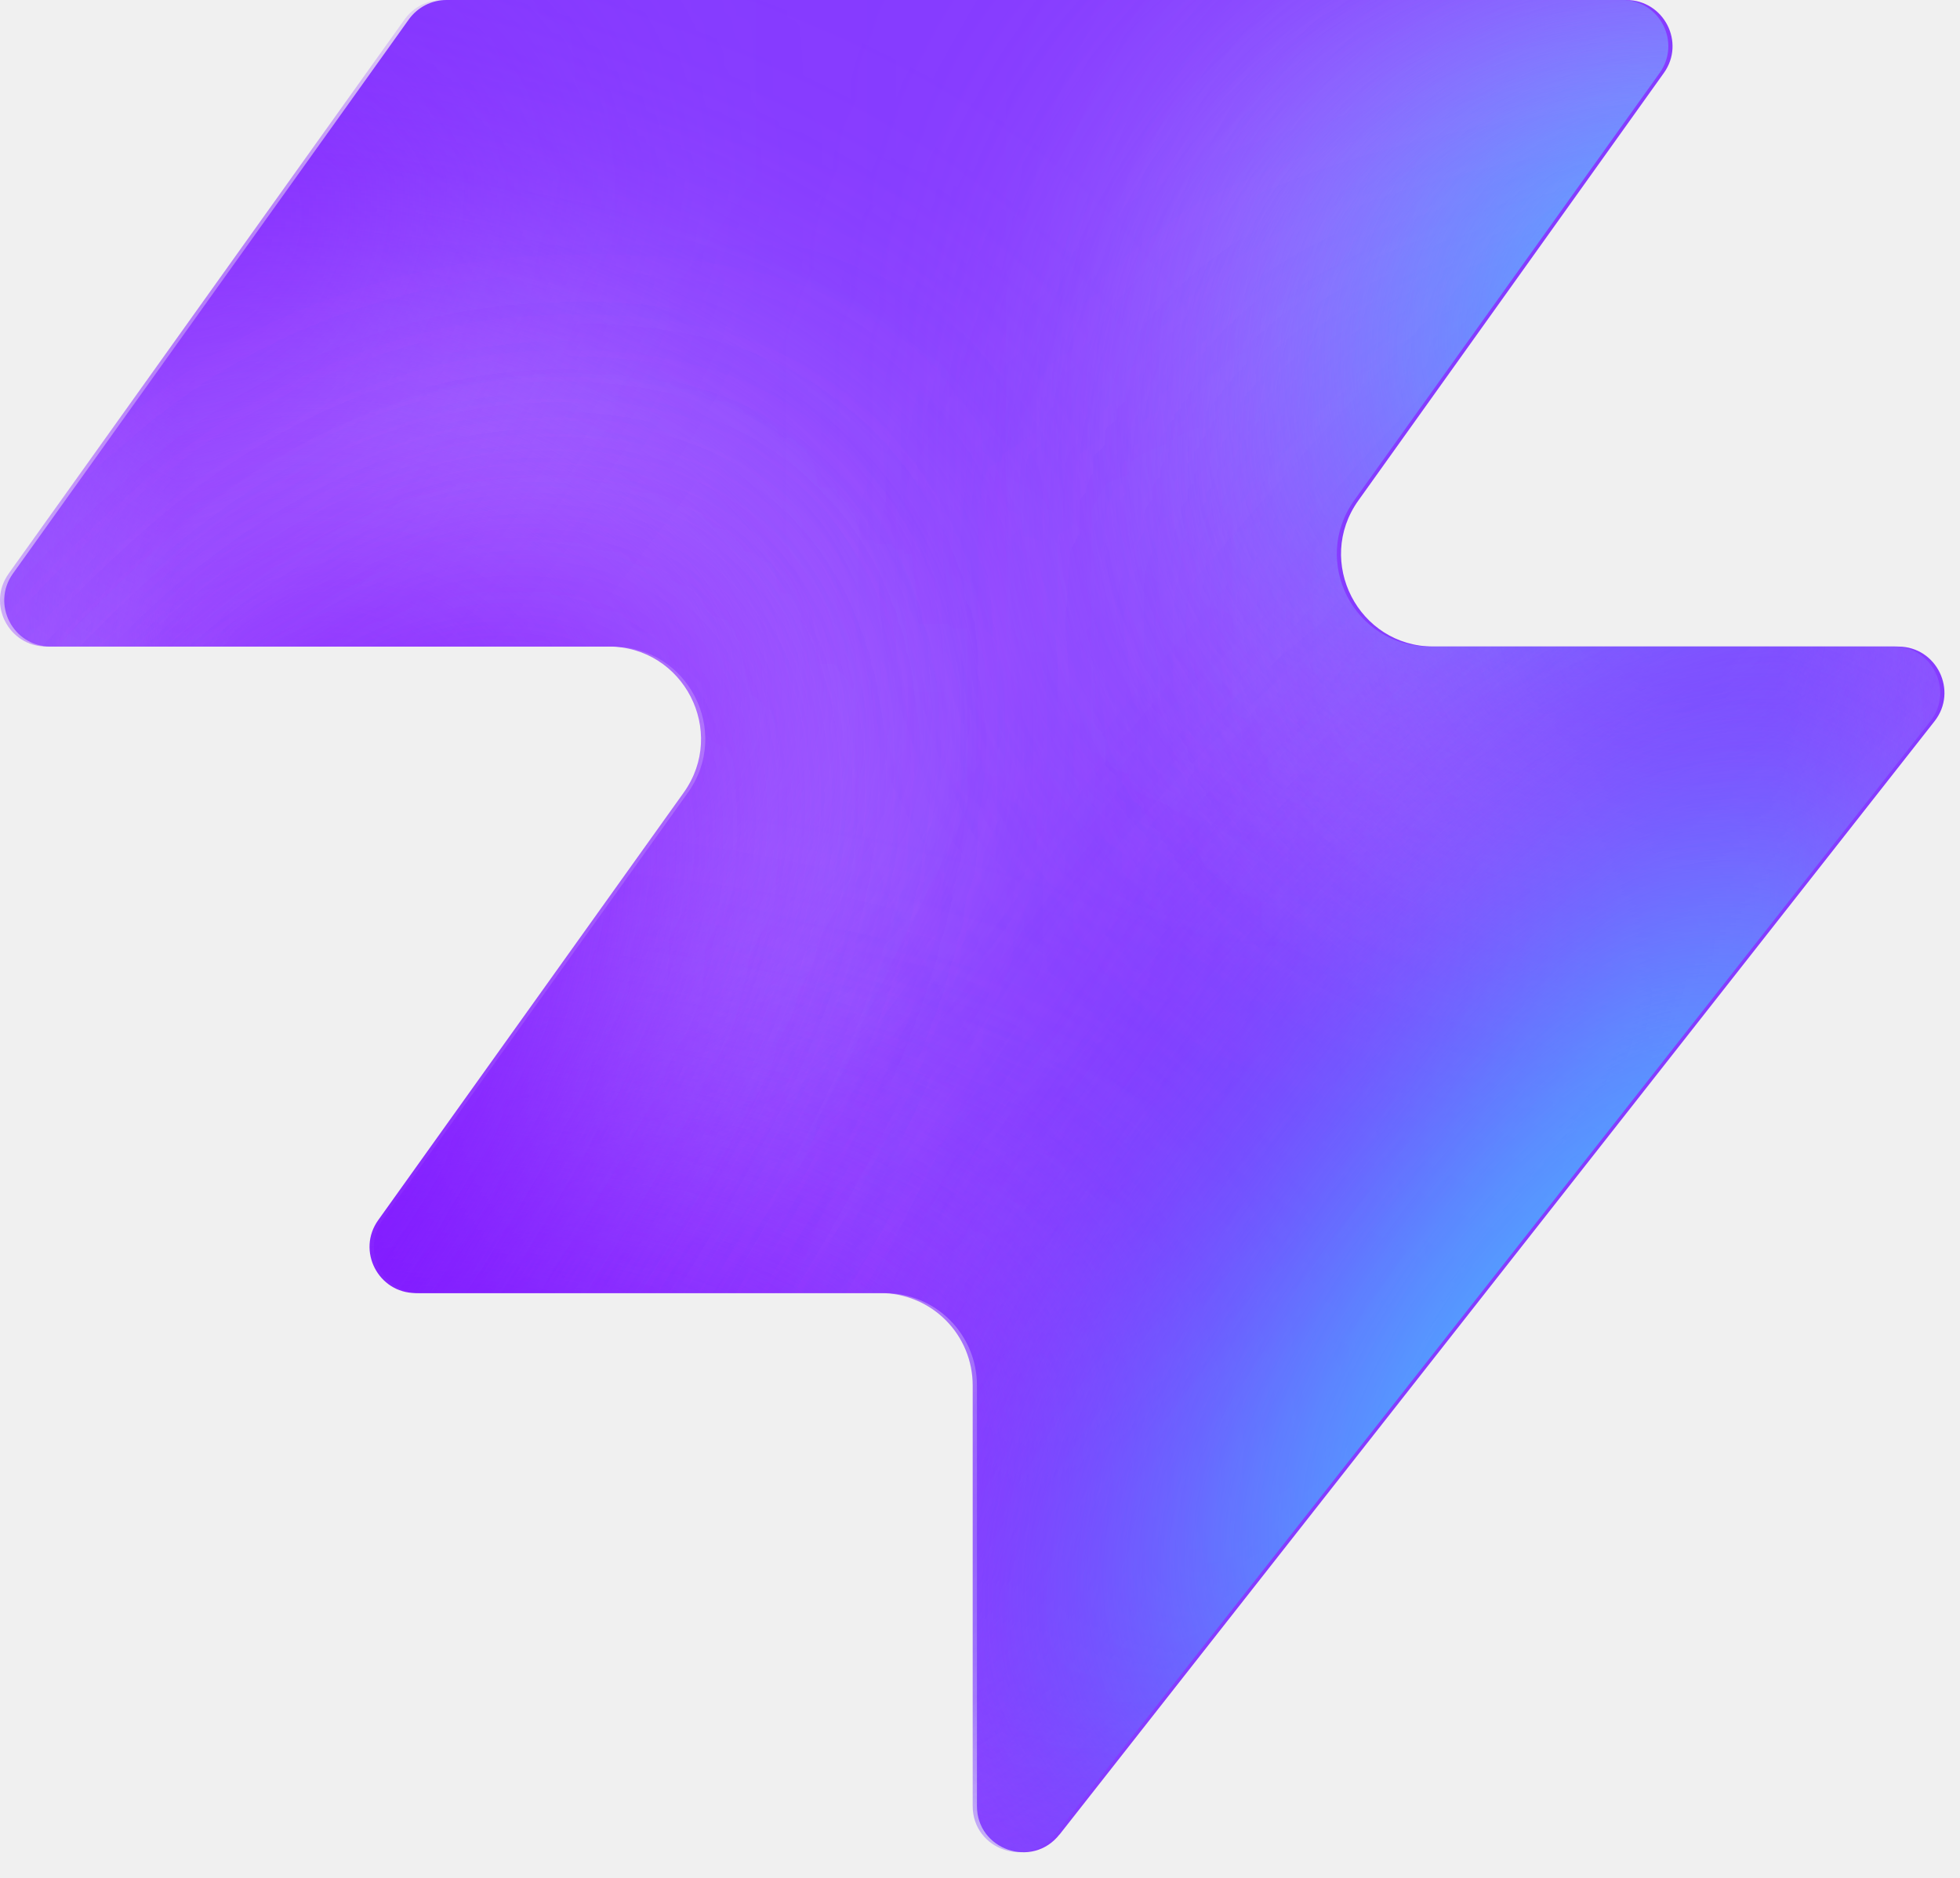
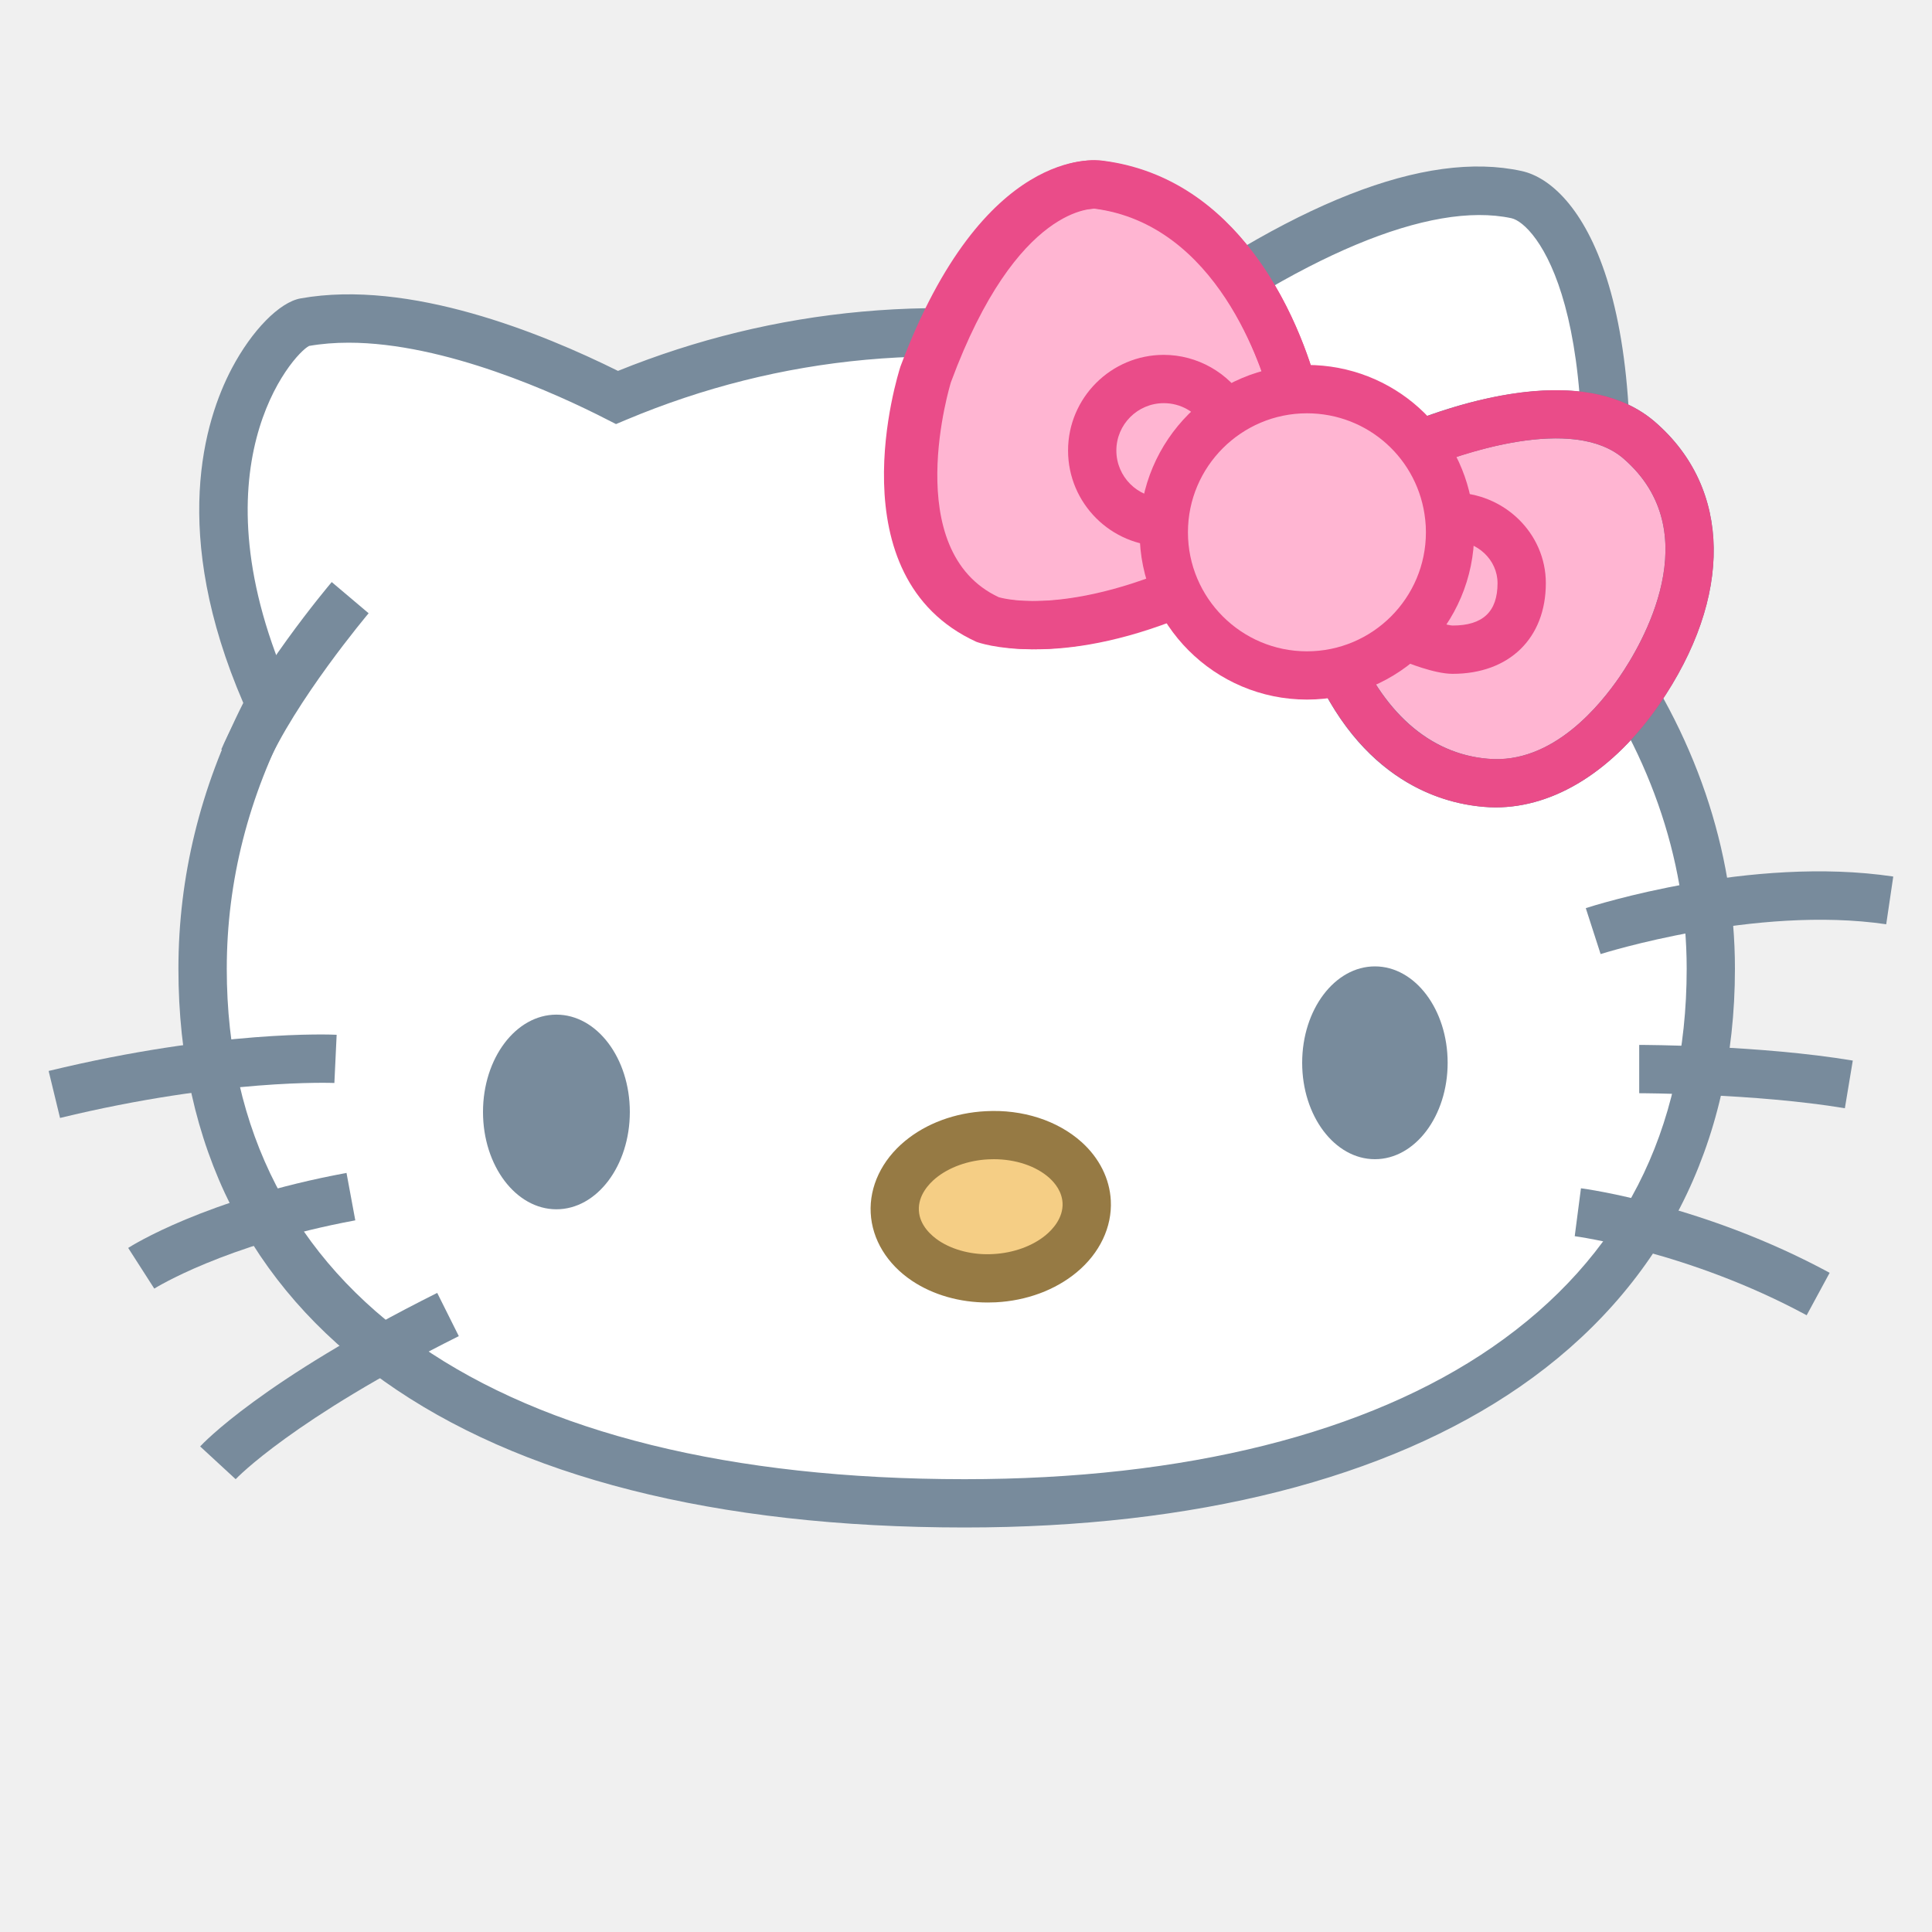
- <svg xmlns="http://www.w3.org/2000/svg" width="48" height="46" fill="none" viewBox="0 0 48 46">
-   <path fill="#863bff" d="M25.946 44.938c-.664.845-2.021.375-2.021-.698V33.937a2.26 2.26 0 0 0-2.262-2.262H10.287c-.92 0-1.456-1.04-.92-1.788l7.48-10.471c1.07-1.497 0-3.578-1.842-3.578H1.237c-.92 0-1.456-1.04-.92-1.788L10.013.474c.214-.297.556-.474.92-.474h28.894c.92 0 1.456 1.04.92 1.788l-7.48 10.471c-1.07 1.498 0 3.579 1.842 3.579h11.377c.943 0 1.473 1.088.89 1.83L25.947 44.94z" style="fill:#863bff;fill:color(display-p3 .525 .23 1);fill-opacity:1" />
-   <mask id="a" width="48" height="46" x="0" y="0" maskUnits="userSpaceOnUse" style="mask-type:alpha">
-     <path fill="#000" d="M25.842 44.938c-.664.844-2.021.375-2.021-.698V33.937a2.26 2.26 0 0 0-2.262-2.262H10.183c-.92 0-1.456-1.04-.92-1.788l7.48-10.471c1.07-1.498 0-3.579-1.842-3.579H1.133c-.92 0-1.456-1.04-.92-1.787L9.91.473c.214-.297.556-.474.92-.474h28.894c.92 0 1.456 1.04.92 1.788l-7.48 10.471c-1.07 1.498 0 3.578 1.842 3.578h11.377c.943 0 1.473 1.088.89 1.832L25.843 44.94z" style="fill:#000;fill-opacity:1" />
-   </mask>
-   <g mask="url(#a)">
-     <g filter="url(#b)">
-       <ellipse cx="5.508" cy="14.704" fill="#ede6ff" rx="5.508" ry="14.704" style="fill:#ede6ff;fill:color(display-p3 .927 .903 1);fill-opacity:1" transform="matrix(.00324 1 1 -.00324 -4.47 31.516)" />
-     </g>
-     <g filter="url(#c)">
-       <ellipse cx="10.399" cy="29.851" fill="#ede6ff" rx="10.399" ry="29.851" style="fill:#ede6ff;fill:color(display-p3 .927 .903 1);fill-opacity:1" transform="matrix(.00324 1 1 -.00324 -39.328 7.883)" />
-     </g>
-     <g filter="url(#d)">
-       <ellipse cx="5.508" cy="30.487" fill="#7e14ff" rx="5.508" ry="30.487" style="fill:#7e14ff;fill:color(display-p3 .492 .077 1);fill-opacity:1" transform="rotate(89.814 -25.913 -14.639)scale(1 -1)" />
-     </g>
-     <g filter="url(#e)">
-       <ellipse cx="5.508" cy="30.599" fill="#7e14ff" rx="5.508" ry="30.599" style="fill:#7e14ff;fill:color(display-p3 .492 .077 1);fill-opacity:1" transform="rotate(89.814 -32.644 -3.334)scale(1 -1)" />
-     </g>
-     <g filter="url(#f)">
-       <ellipse cx="5.508" cy="30.599" fill="#7e14ff" rx="5.508" ry="30.599" style="fill:#7e14ff;fill:color(display-p3 .492 .077 1);fill-opacity:1" transform="matrix(.00324 1 1 -.00324 -34.34 30.47)" />
-     </g>
-     <g filter="url(#g)">
-       <ellipse cx="14.072" cy="22.078" fill="#ede6ff" rx="14.072" ry="22.078" style="fill:#ede6ff;fill:color(display-p3 .927 .903 1);fill-opacity:1" transform="rotate(93.35 24.506 48.493)scale(-1 1)" />
-     </g>
-     <g filter="url(#h)">
-       <ellipse cx="3.47" cy="21.501" fill="#7e14ff" rx="3.47" ry="21.501" style="fill:#7e14ff;fill:color(display-p3 .492 .077 1);fill-opacity:1" transform="rotate(89.009 28.708 47.59)scale(-1 1)" />
-     </g>
-     <g filter="url(#i)">
-       <ellipse cx="3.47" cy="21.501" fill="#7e14ff" rx="3.47" ry="21.501" style="fill:#7e14ff;fill:color(display-p3 .492 .077 1);fill-opacity:1" transform="rotate(89.009 28.708 47.59)scale(-1 1)" />
-     </g>
-     <g filter="url(#j)">
-       <ellipse cx=".387" cy="8.972" fill="#7e14ff" rx="4.407" ry="29.108" style="fill:#7e14ff;fill:color(display-p3 .492 .077 1);fill-opacity:1" transform="rotate(39.51 .387 8.972)" />
-     </g>
-     <g filter="url(#k)">
-       <ellipse cx="47.523" cy="-6.092" fill="#7e14ff" rx="4.407" ry="29.108" style="fill:#7e14ff;fill:color(display-p3 .492 .077 1);fill-opacity:1" transform="rotate(37.892 47.523 -6.092)" />
-     </g>
-     <g filter="url(#l)">
-       <ellipse cx="41.412" cy="6.333" fill="#47bfff" rx="5.971" ry="9.665" style="fill:#47bfff;fill:color(display-p3 .28 .748 1);fill-opacity:1" transform="rotate(37.892 41.412 6.333)" />
-     </g>
-     <g filter="url(#m)">
-       <ellipse cx="-1.879" cy="38.332" fill="#7e14ff" rx="4.407" ry="29.108" style="fill:#7e14ff;fill:color(display-p3 .492 .077 1);fill-opacity:1" transform="rotate(37.892 -1.88 38.332)" />
-     </g>
-     <g filter="url(#n)">
-       <ellipse cx="-1.879" cy="38.332" fill="#7e14ff" rx="4.407" ry="29.108" style="fill:#7e14ff;fill:color(display-p3 .492 .077 1);fill-opacity:1" transform="rotate(37.892 -1.88 38.332)" />
-     </g>
-     <g filter="url(#o)">
-       <ellipse cx="35.651" cy="29.907" fill="#7e14ff" rx="4.407" ry="29.108" style="fill:#7e14ff;fill:color(display-p3 .492 .077 1);fill-opacity:1" transform="rotate(37.892 35.651 29.907)" />
-     </g>
-     <g filter="url(#p)">
-       <ellipse cx="38.418" cy="32.4" fill="#47bfff" rx="5.971" ry="15.297" style="fill:#47bfff;fill:color(display-p3 .28 .748 1);fill-opacity:1" transform="rotate(37.892 38.418 32.4)" />
-     </g>
-   </g>
-   <defs>
-     <filter id="b" width="60.045" height="41.654" x="-19.77" y="16.149" color-interpolation-filters="sRGB" filterUnits="userSpaceOnUse">
-       <feFlood flood-opacity="0" result="BackgroundImageFix" />
-       <feBlend in="SourceGraphic" in2="BackgroundImageFix" result="shape" />
-       <feGaussianBlur result="effect1_foregroundBlur_2002_17158" stdDeviation="7.659" />
-     </filter>
-     <filter id="c" width="90.34" height="51.437" x="-54.613" y="-7.533" color-interpolation-filters="sRGB" filterUnits="userSpaceOnUse">
-       <feFlood flood-opacity="0" result="BackgroundImageFix" />
-       <feBlend in="SourceGraphic" in2="BackgroundImageFix" result="shape" />
-       <feGaussianBlur result="effect1_foregroundBlur_2002_17158" stdDeviation="7.659" />
-     </filter>
-     <filter id="d" width="79.355" height="29.4" x="-49.64" y="2.03" color-interpolation-filters="sRGB" filterUnits="userSpaceOnUse">
-       <feFlood flood-opacity="0" result="BackgroundImageFix" />
-       <feBlend in="SourceGraphic" in2="BackgroundImageFix" result="shape" />
-       <feGaussianBlur result="effect1_foregroundBlur_2002_17158" stdDeviation="4.596" />
-     </filter>
-     <filter id="e" width="79.579" height="29.4" x="-45.045" y="20.029" color-interpolation-filters="sRGB" filterUnits="userSpaceOnUse">
-       <feFlood flood-opacity="0" result="BackgroundImageFix" />
-       <feBlend in="SourceGraphic" in2="BackgroundImageFix" result="shape" />
-       <feGaussianBlur result="effect1_foregroundBlur_2002_17158" stdDeviation="4.596" />
-     </filter>
-     <filter id="f" width="79.579" height="29.4" x="-43.513" y="21.178" color-interpolation-filters="sRGB" filterUnits="userSpaceOnUse">
-       <feFlood flood-opacity="0" result="BackgroundImageFix" />
-       <feBlend in="SourceGraphic" in2="BackgroundImageFix" result="shape" />
-       <feGaussianBlur result="effect1_foregroundBlur_2002_17158" stdDeviation="4.596" />
-     </filter>
-     <filter id="g" width="74.749" height="58.852" x="15.756" y="-17.901" color-interpolation-filters="sRGB" filterUnits="userSpaceOnUse">
-       <feFlood flood-opacity="0" result="BackgroundImageFix" />
-       <feBlend in="SourceGraphic" in2="BackgroundImageFix" result="shape" />
-       <feGaussianBlur result="effect1_foregroundBlur_2002_17158" stdDeviation="7.659" />
-     </filter>
-     <filter id="h" width="61.377" height="25.362" x="23.548" y="2.284" color-interpolation-filters="sRGB" filterUnits="userSpaceOnUse">
-       <feFlood flood-opacity="0" result="BackgroundImageFix" />
-       <feBlend in="SourceGraphic" in2="BackgroundImageFix" result="shape" />
-       <feGaussianBlur result="effect1_foregroundBlur_2002_17158" stdDeviation="4.596" />
-     </filter>
-     <filter id="i" width="61.377" height="25.362" x="23.548" y="2.284" color-interpolation-filters="sRGB" filterUnits="userSpaceOnUse">
-       <feFlood flood-opacity="0" result="BackgroundImageFix" />
-       <feBlend in="SourceGraphic" in2="BackgroundImageFix" result="shape" />
-       <feGaussianBlur result="effect1_foregroundBlur_2002_17158" stdDeviation="4.596" />
-     </filter>
-     <filter id="j" width="56.045" height="63.649" x="-27.636" y="-22.853" color-interpolation-filters="sRGB" filterUnits="userSpaceOnUse">
-       <feFlood flood-opacity="0" result="BackgroundImageFix" />
-       <feBlend in="SourceGraphic" in2="BackgroundImageFix" result="shape" />
-       <feGaussianBlur result="effect1_foregroundBlur_2002_17158" stdDeviation="4.596" />
-     </filter>
-     <filter id="k" width="54.814" height="64.646" x="20.116" y="-38.415" color-interpolation-filters="sRGB" filterUnits="userSpaceOnUse">
-       <feFlood flood-opacity="0" result="BackgroundImageFix" />
-       <feBlend in="SourceGraphic" in2="BackgroundImageFix" result="shape" />
-       <feGaussianBlur result="effect1_foregroundBlur_2002_17158" stdDeviation="4.596" />
-     </filter>
-     <filter id="l" width="33.541" height="35.313" x="24.641" y="-11.323" color-interpolation-filters="sRGB" filterUnits="userSpaceOnUse">
-       <feFlood flood-opacity="0" result="BackgroundImageFix" />
-       <feBlend in="SourceGraphic" in2="BackgroundImageFix" result="shape" />
-       <feGaussianBlur result="effect1_foregroundBlur_2002_17158" stdDeviation="4.596" />
-     </filter>
-     <filter id="m" width="54.814" height="64.646" x="-29.286" y="6.009" color-interpolation-filters="sRGB" filterUnits="userSpaceOnUse">
-       <feFlood flood-opacity="0" result="BackgroundImageFix" />
-       <feBlend in="SourceGraphic" in2="BackgroundImageFix" result="shape" />
-       <feGaussianBlur result="effect1_foregroundBlur_2002_17158" stdDeviation="4.596" />
-     </filter>
-     <filter id="n" width="54.814" height="64.646" x="-29.286" y="6.009" color-interpolation-filters="sRGB" filterUnits="userSpaceOnUse">
-       <feFlood flood-opacity="0" result="BackgroundImageFix" />
-       <feBlend in="SourceGraphic" in2="BackgroundImageFix" result="shape" />
-       <feGaussianBlur result="effect1_foregroundBlur_2002_17158" stdDeviation="4.596" />
-     </filter>
-     <filter id="o" width="54.814" height="64.646" x="8.244" y="-2.416" color-interpolation-filters="sRGB" filterUnits="userSpaceOnUse">
-       <feFlood flood-opacity="0" result="BackgroundImageFix" />
-       <feBlend in="SourceGraphic" in2="BackgroundImageFix" result="shape" />
-       <feGaussianBlur result="effect1_foregroundBlur_2002_17158" stdDeviation="4.596" />
-     </filter>
-     <filter id="p" width="39.409" height="43.623" x="18.713" y="10.588" color-interpolation-filters="sRGB" filterUnits="userSpaceOnUse">
-       <feFlood flood-opacity="0" result="BackgroundImageFix" />
-       <feBlend in="SourceGraphic" in2="BackgroundImageFix" result="shape" />
-       <feGaussianBlur result="effect1_foregroundBlur_2002_17158" stdDeviation="4.596" />
-     </filter>
-   </defs>
+ <svg xmlns="http://www.w3.org/2000/svg" viewBox="0 0 40 40" width="480px" height="480px" baseProfile="basic">
+   <path fill="#fff" d="M32.999,13.16c0.895-6.952-0.783-8.953-1.601-9.131c-2.657-0.579-6.475,2.124-8.003,3.272 c-1.24-0.265-2.526-0.421-3.852-0.421c-2.449,0-4.736,0.494-6.769,1.348c-1.265-0.646-4.2-1.961-6.462-1.559 c-0.501,0.089-3.053,2.739-0.72,7.901c-0.89,1.676-1.397,3.532-1.397,5.486c0,7.219,6.033,11.066,15.772,11.068 c9.315,0.002,15.454-3.849,15.454-11.068C35.42,17.534,34.52,15.174,32.999,13.16z" />
+   <path fill="#788b9c" d="M19.973,31.625c-0.003,0-0.004,0-0.007,0C9.625,31.623,3.694,27.406,3.694,20.057 c0-1.897,0.452-3.747,1.343-5.504C3.517,11.031,4.229,8.71,4.799,7.628c0.417-0.79,0.989-1.373,1.425-1.45 c2.248-0.402,5.002,0.722,6.571,1.501c3.228-1.306,6.761-1.663,10.481-0.912c3.469-2.574,6.234-3.663,8.229-3.226 c1.158,0.252,2.871,2.535,2.016,9.482c1.57,2.145,2.399,4.572,2.399,7.033c0,3.649-1.539,6.642-4.449,8.653 C28.711,30.617,24.734,31.625,19.973,31.625z M7.217,7.095c-0.28,0-0.555,0.021-0.817,0.067c-0.33,0.161-2.461,2.539-0.352,7.202 l0.101,0.224l-0.115,0.217c-0.889,1.675-1.339,3.441-1.339,5.252c0,6.715,5.566,10.566,15.271,10.568c0.002,0,0.005,0,0.007,0 c4.558,0,8.337-0.946,10.93-2.737c2.666-1.843,4.018-4.478,4.018-7.831c0-2.305-0.802-4.585-2.32-6.595l-0.122-0.163l0.025-0.202 c0.864-6.717-0.735-8.476-1.211-8.579c-1.678-0.361-4.379,0.765-7.596,3.184l-0.183,0.137l-0.223-0.047 c-3.687-0.788-7.163-0.429-10.323,0.898l-0.214,0.09l-0.207-0.105C11.55,8.164,9.216,7.095,7.217,7.095z" />
+   <path fill="#788b9c" d="M1.243,23.146l-0.236-0.973c3.521-0.854,5.866-0.755,5.963-0.749l-0.047,0.998 C6.9,22.421,4.614,22.327,1.243,23.146z" />
+   <path fill="#788b9c" d="M3.194,26.679l-0.54-0.842c0.063-0.041,1.598-1.012,4.52-1.553l0.182,0.982 C4.646,25.769,3.209,26.67,3.194,26.679z" />
+   <path fill="#788b9c" d="M4.879,30.625l-0.735-0.678c0.05-0.055,1.269-1.358,4.908-3.179l0.447,0.895 C6.058,29.384,4.89,30.612,4.879,30.625z" />
+   <path fill="#ffb5d2" d="M26.846,8.374c0,0-0.847-4.128-4.128-4.552c0,0-2.011-0.318-3.599,3.916c0,0-1.27,3.916,1.27,5.081 c0,0,1.694,0.635,4.869-0.953L26.846,8.374z" />
+   <path fill="#ea4c89" d="M21.371,13.442c-0.728,0-1.122-0.141-1.157-0.154c-2.943-1.348-1.628-5.525-1.57-5.703 c1.72-4.586,4.053-4.271,4.153-4.256c3.58,0.461,4.502,4.762,4.54,4.944l0.032,0.159l-1.729,3.803l-0.158,0.079 C23.648,13.231,22.261,13.442,21.371,13.442z M20.598,12.365c0.01,0,1.514,0.471,4.28-0.868l1.442-3.173 c-0.187-0.708-1.116-3.677-3.665-4.005c-0.023,0.009-1.671-0.126-3.068,3.596C19.584,7.928,18.495,11.402,20.598,12.365 C20.598,12.365,20.598,12.365,20.598,12.365z" />
+   <path fill="#ffb5d2" d="M28.858,9.433c0,0,3.493-1.694,5.081-0.318c1.588,1.376,1.164,3.493,0,5.187 c-0.782,1.137-1.905,2.011-3.175,1.905s-2.54-0.953-3.281-2.964L28.858,9.433z" />
+   <path fill="#66798f" d="M30.966,16.716c-0.082,0-0.163-0.004-0.245-0.011c-0.962-0.08-2.723-0.613-3.708-3.289l-0.063-0.171 l1.507-4.174l0.184-0.089c0.153-0.075,3.811-1.821,5.626-0.245c1.587,1.375,1.619,3.615,0.085,5.848 C33.411,15.951,32.189,16.716,30.966,16.716z M28.015,13.238c0.597,1.495,1.582,2.37,2.789,2.471 c1.354,0.122,2.347-1.146,2.723-1.69c0.465-0.676,1.845-3.001,0.085-4.525c-1.029-0.892-3.338-0.145-4.354,0.306L28.015,13.238z" />
+   <path fill="#788b9c" d="M33.139,19.753l-0.307-0.951c0.138-0.045,3.425-1.095,6.366-0.654l-0.146,0.988 C36.343,18.737,33.171,19.744,33.139,19.753z" />
+   <path fill="#788b9c" d="M38.196,22.945c-1.844-0.307-4.233-0.311-4.258-0.311v-1c0.102,0,2.498,0.004,4.422,0.324 L38.196,22.945z" />
+   <path fill="#788b9c" d="M37.405,27.231c-2.432-1.316-4.778-1.634-4.802-1.637l0.129-0.992 c0.104,0.014,2.557,0.346,5.149,1.75L37.405,27.231z" />
+   <ellipse cx="11.52" cy="23.022" fill="#788b9c" rx="1.52" ry="2.015" />
+   <ellipse cx="28.466" cy="22.004" fill="#788b9c" rx="1.506" ry="1.996" />
+   <ellipse cx="20.512" cy="24.983" fill="#f5ce85" rx="1.989" ry="1.481" transform="rotate(-2.987 20.53 25.005)" />
+   <path fill="#967a44" d="M20.449,26.967c-0.578,0-1.129-0.157-1.565-0.448c-0.517-0.345-0.829-0.857-0.857-1.406 c-0.029-0.548,0.229-1.091,0.707-1.487c0.442-0.367,1.038-0.588,1.676-0.62c0.759-0.042,1.488,0.193,1.986,0.642 c0.365,0.329,0.579,0.758,0.602,1.207c0.029,0.548-0.229,1.091-0.707,1.487c-0.442,0.367-1.037,0.588-1.675,0.621h-0.001 C20.56,26.965,20.504,26.967,20.449,26.967z M20.575,24c-0.038,0-0.076,0.001-0.114,0.003c-0.418,0.021-0.815,0.165-1.09,0.392 c-0.137,0.113-0.363,0.351-0.347,0.666s0.267,0.527,0.414,0.626c0.297,0.198,0.712,0.302,1.125,0.277 c0.417-0.022,0.814-0.165,1.089-0.393c0.136-0.113,0.363-0.351,0.347-0.666c-0.013-0.234-0.155-0.41-0.273-0.517 C21.452,24.142,21.028,24,20.575,24z" />
+   <path fill="#ea4c89" d="M24.095,11.309c-1.093,0-1.982-0.889-1.982-1.981s0.89-1.981,1.982-1.981 c0.691,0,1.342,0.368,1.698,0.96l-0.857,0.516c-0.179-0.298-0.493-0.476-0.841-0.476c-0.542,0-0.982,0.44-0.982,0.981 s0.44,0.981,0.982,0.981V11.309z" />
+   <path fill="#ea4c89" d="M30.075,13.951c-0.389,0-0.985-0.251-0.991-0.253l0.395-0.92c0.186,0.08,0.504,0.172,0.597,0.173 c0.625,0,0.929-0.287,0.929-0.877c0-0.483-0.417-0.876-0.929-0.876v-1c1.063,0,1.929,0.842,1.929,1.876 C32.004,13.215,31.247,13.951,30.075,13.951z" />
+   <path fill="#ea4c89" d="M21.446,13.443c-0.725,0-1.118-0.144-1.149-0.155c-2.906-1.349-1.609-5.524-1.553-5.701 c1.667-4.506,3.859-4.294,4.106-4.258c2.797,0.366,3.96,3.178,4.33,4.369l-0.955,0.297c-0.313-1.008-1.281-3.384-3.519-3.676 c-0.03,0.003-1.642-0.125-3.018,3.594c-0.004,0.013-1.079,3.49,0.995,4.454c0-0.001,0-0.001,0-0.001c0.01,0,1.224,0.384,3.464-0.531 l0.379,0.926C23.198,13.304,22.161,13.443,21.446,13.443z" />
+   <path fill="#ea4c89" d="M30.966,16.716c-0.082,0-0.163-0.004-0.245-0.011c-1.41-0.117-2.606-1.006-3.367-2.503l0.891-0.453 c0.607,1.193,1.492,1.871,2.56,1.96c1.354,0.122,2.347-1.146,2.723-1.69c0.465-0.676,1.845-3.001,0.085-4.525 c-0.99-0.856-3.086-0.188-3.94,0.139l-0.357-0.934c1.271-0.488,3.605-1.129,4.952,0.039c1.587,1.375,1.619,3.615,0.085,5.848 C33.411,15.951,32.189,16.716,30.966,16.716z" />
+   <path fill="#788b9c" d="M5.501,15.913l-0.92-0.395c0.658-1.532,2.221-3.389,2.287-3.467l0.764,0.646 C7.616,12.716,6.099,14.519,5.501,15.913z" />
+   <circle cx="27.058" cy="11.021" r="2.964" fill="#ffb5d2" />
+   <path fill="#ea4c89" d="M27.059,14.484c-1.91,0-3.464-1.554-3.464-3.464s1.554-3.464,3.464-3.464 c1.776,0,3.257,1.331,3.443,3.096c0.014,0.118,0.02,0.243,0.02,0.368C30.521,12.931,28.968,14.484,27.059,14.484z M27.059,8.557 c-1.358,0-2.464,1.105-2.464,2.464s1.105,2.464,2.464,2.464s2.463-1.105,2.463-2.464c0-0.088-0.004-0.174-0.014-0.259 C29.375,9.503,28.322,8.557,27.059,8.557z" />
</svg>
